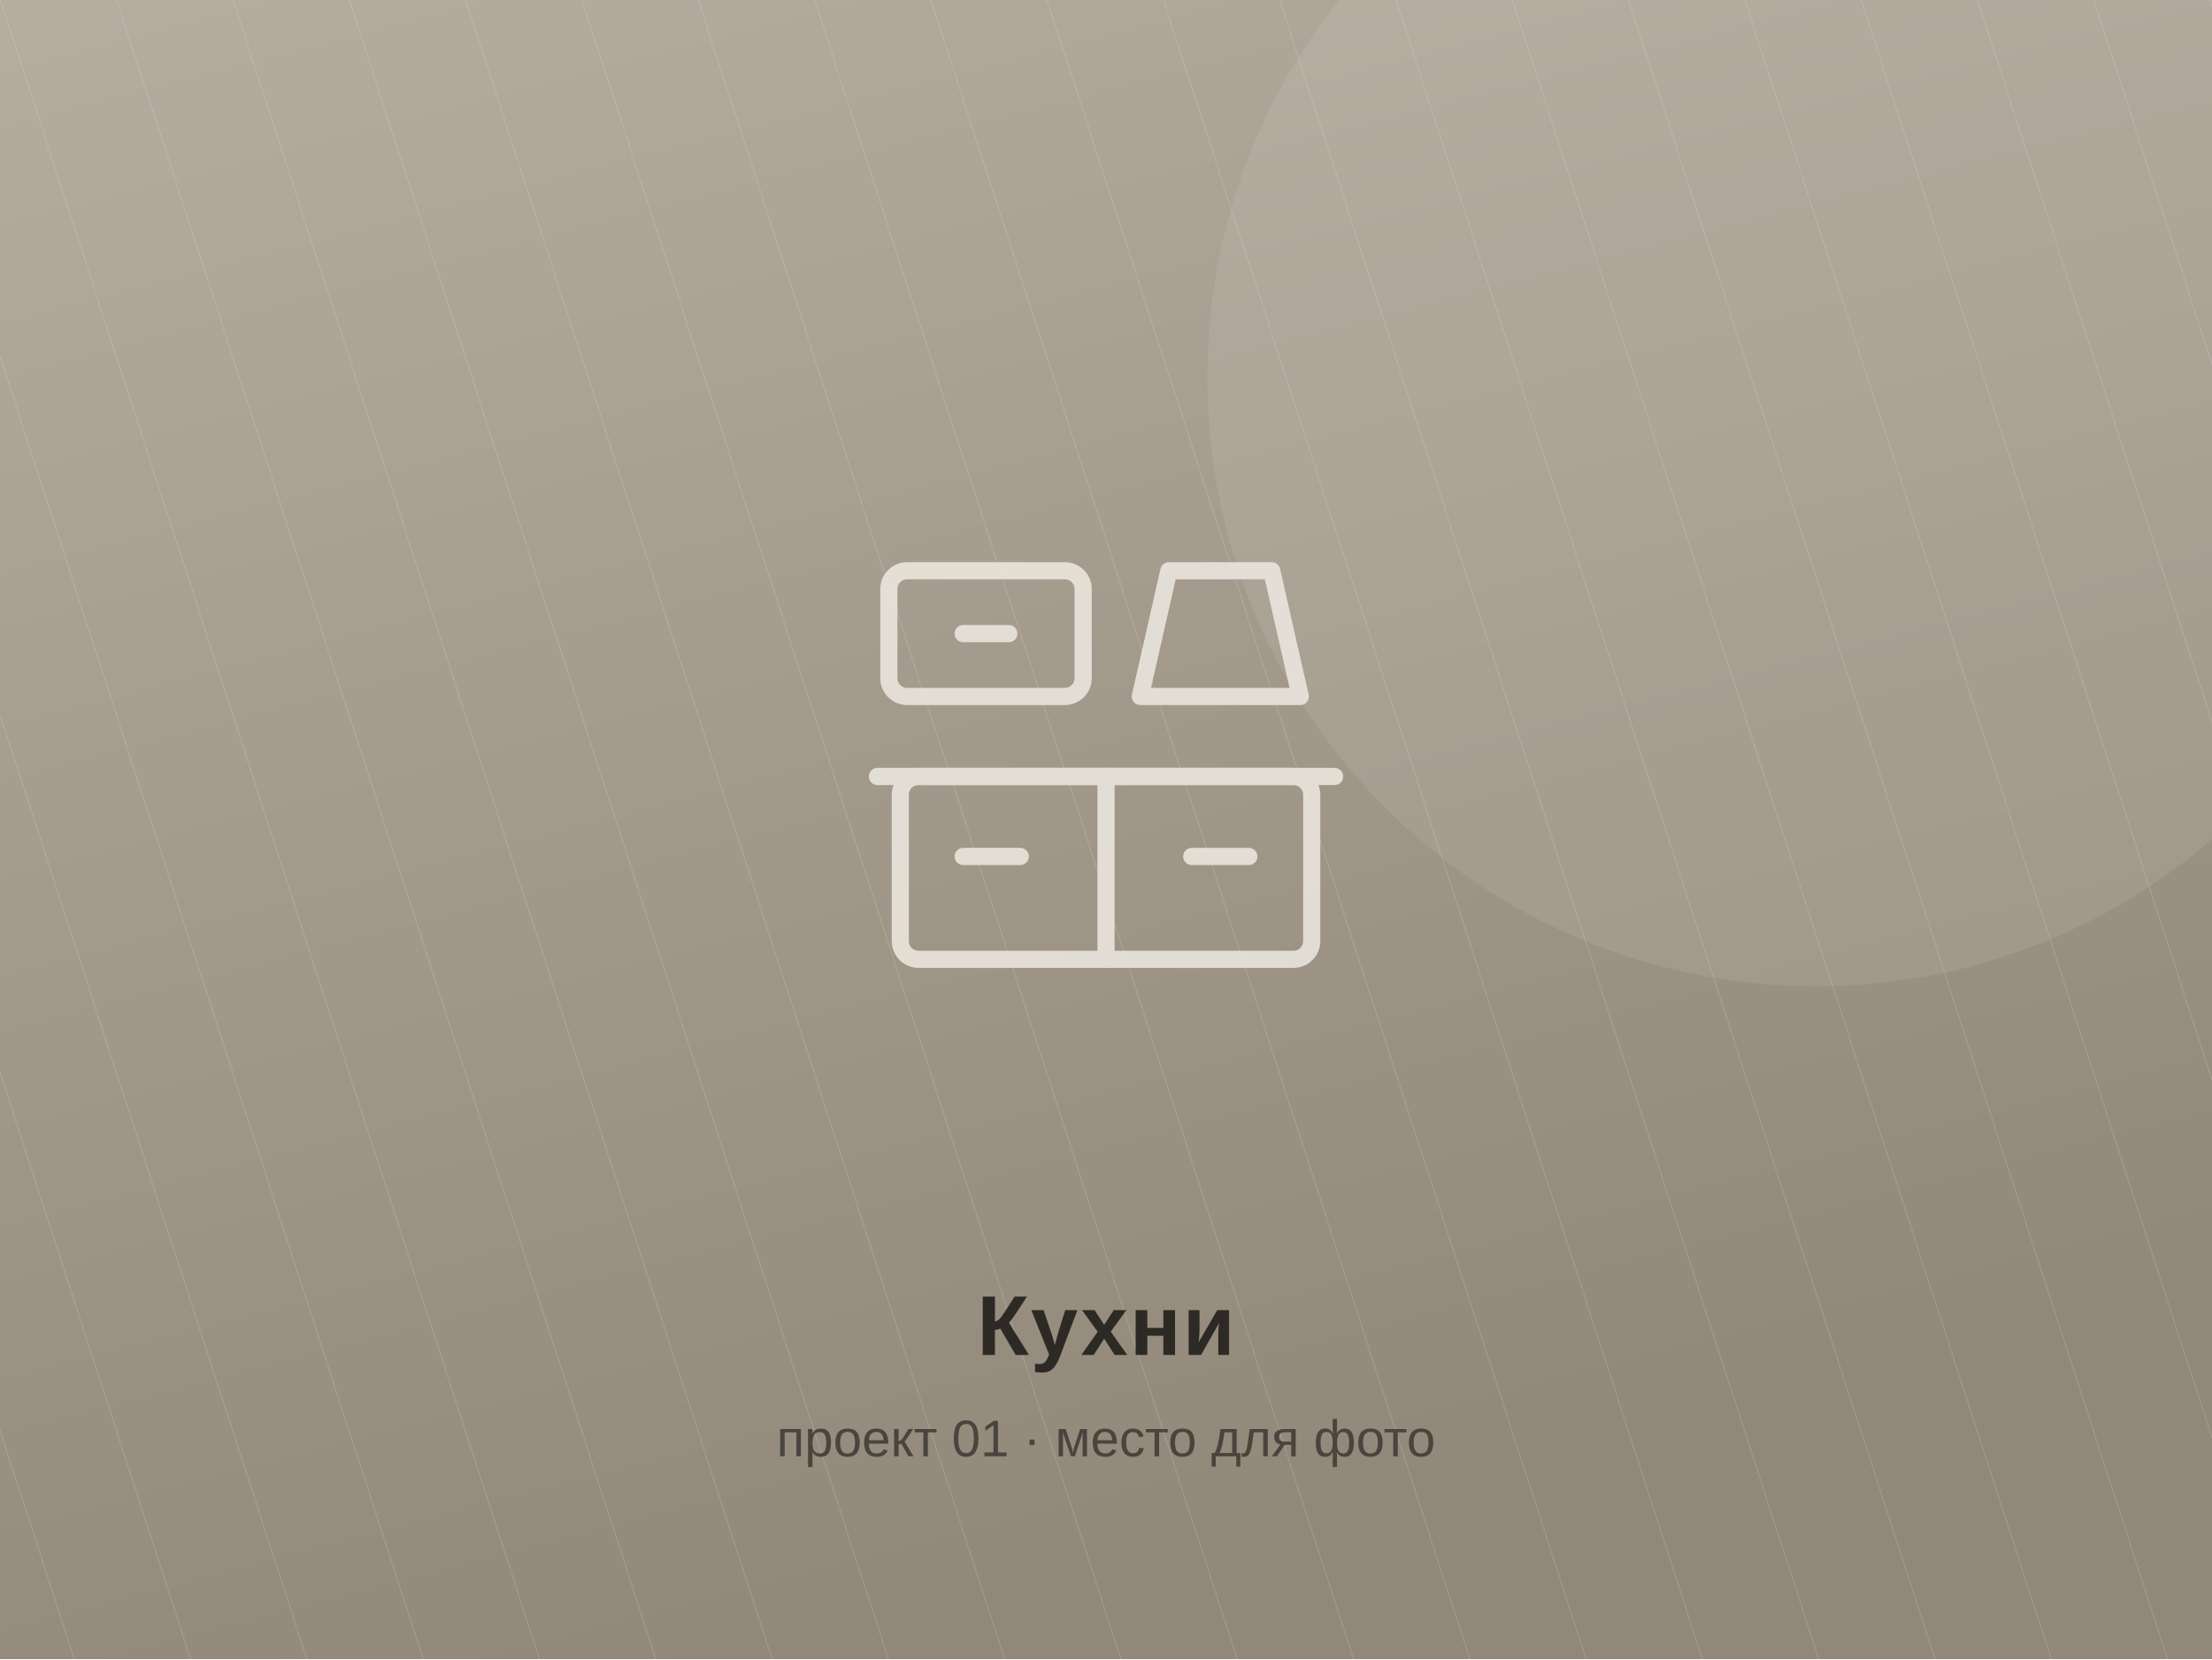
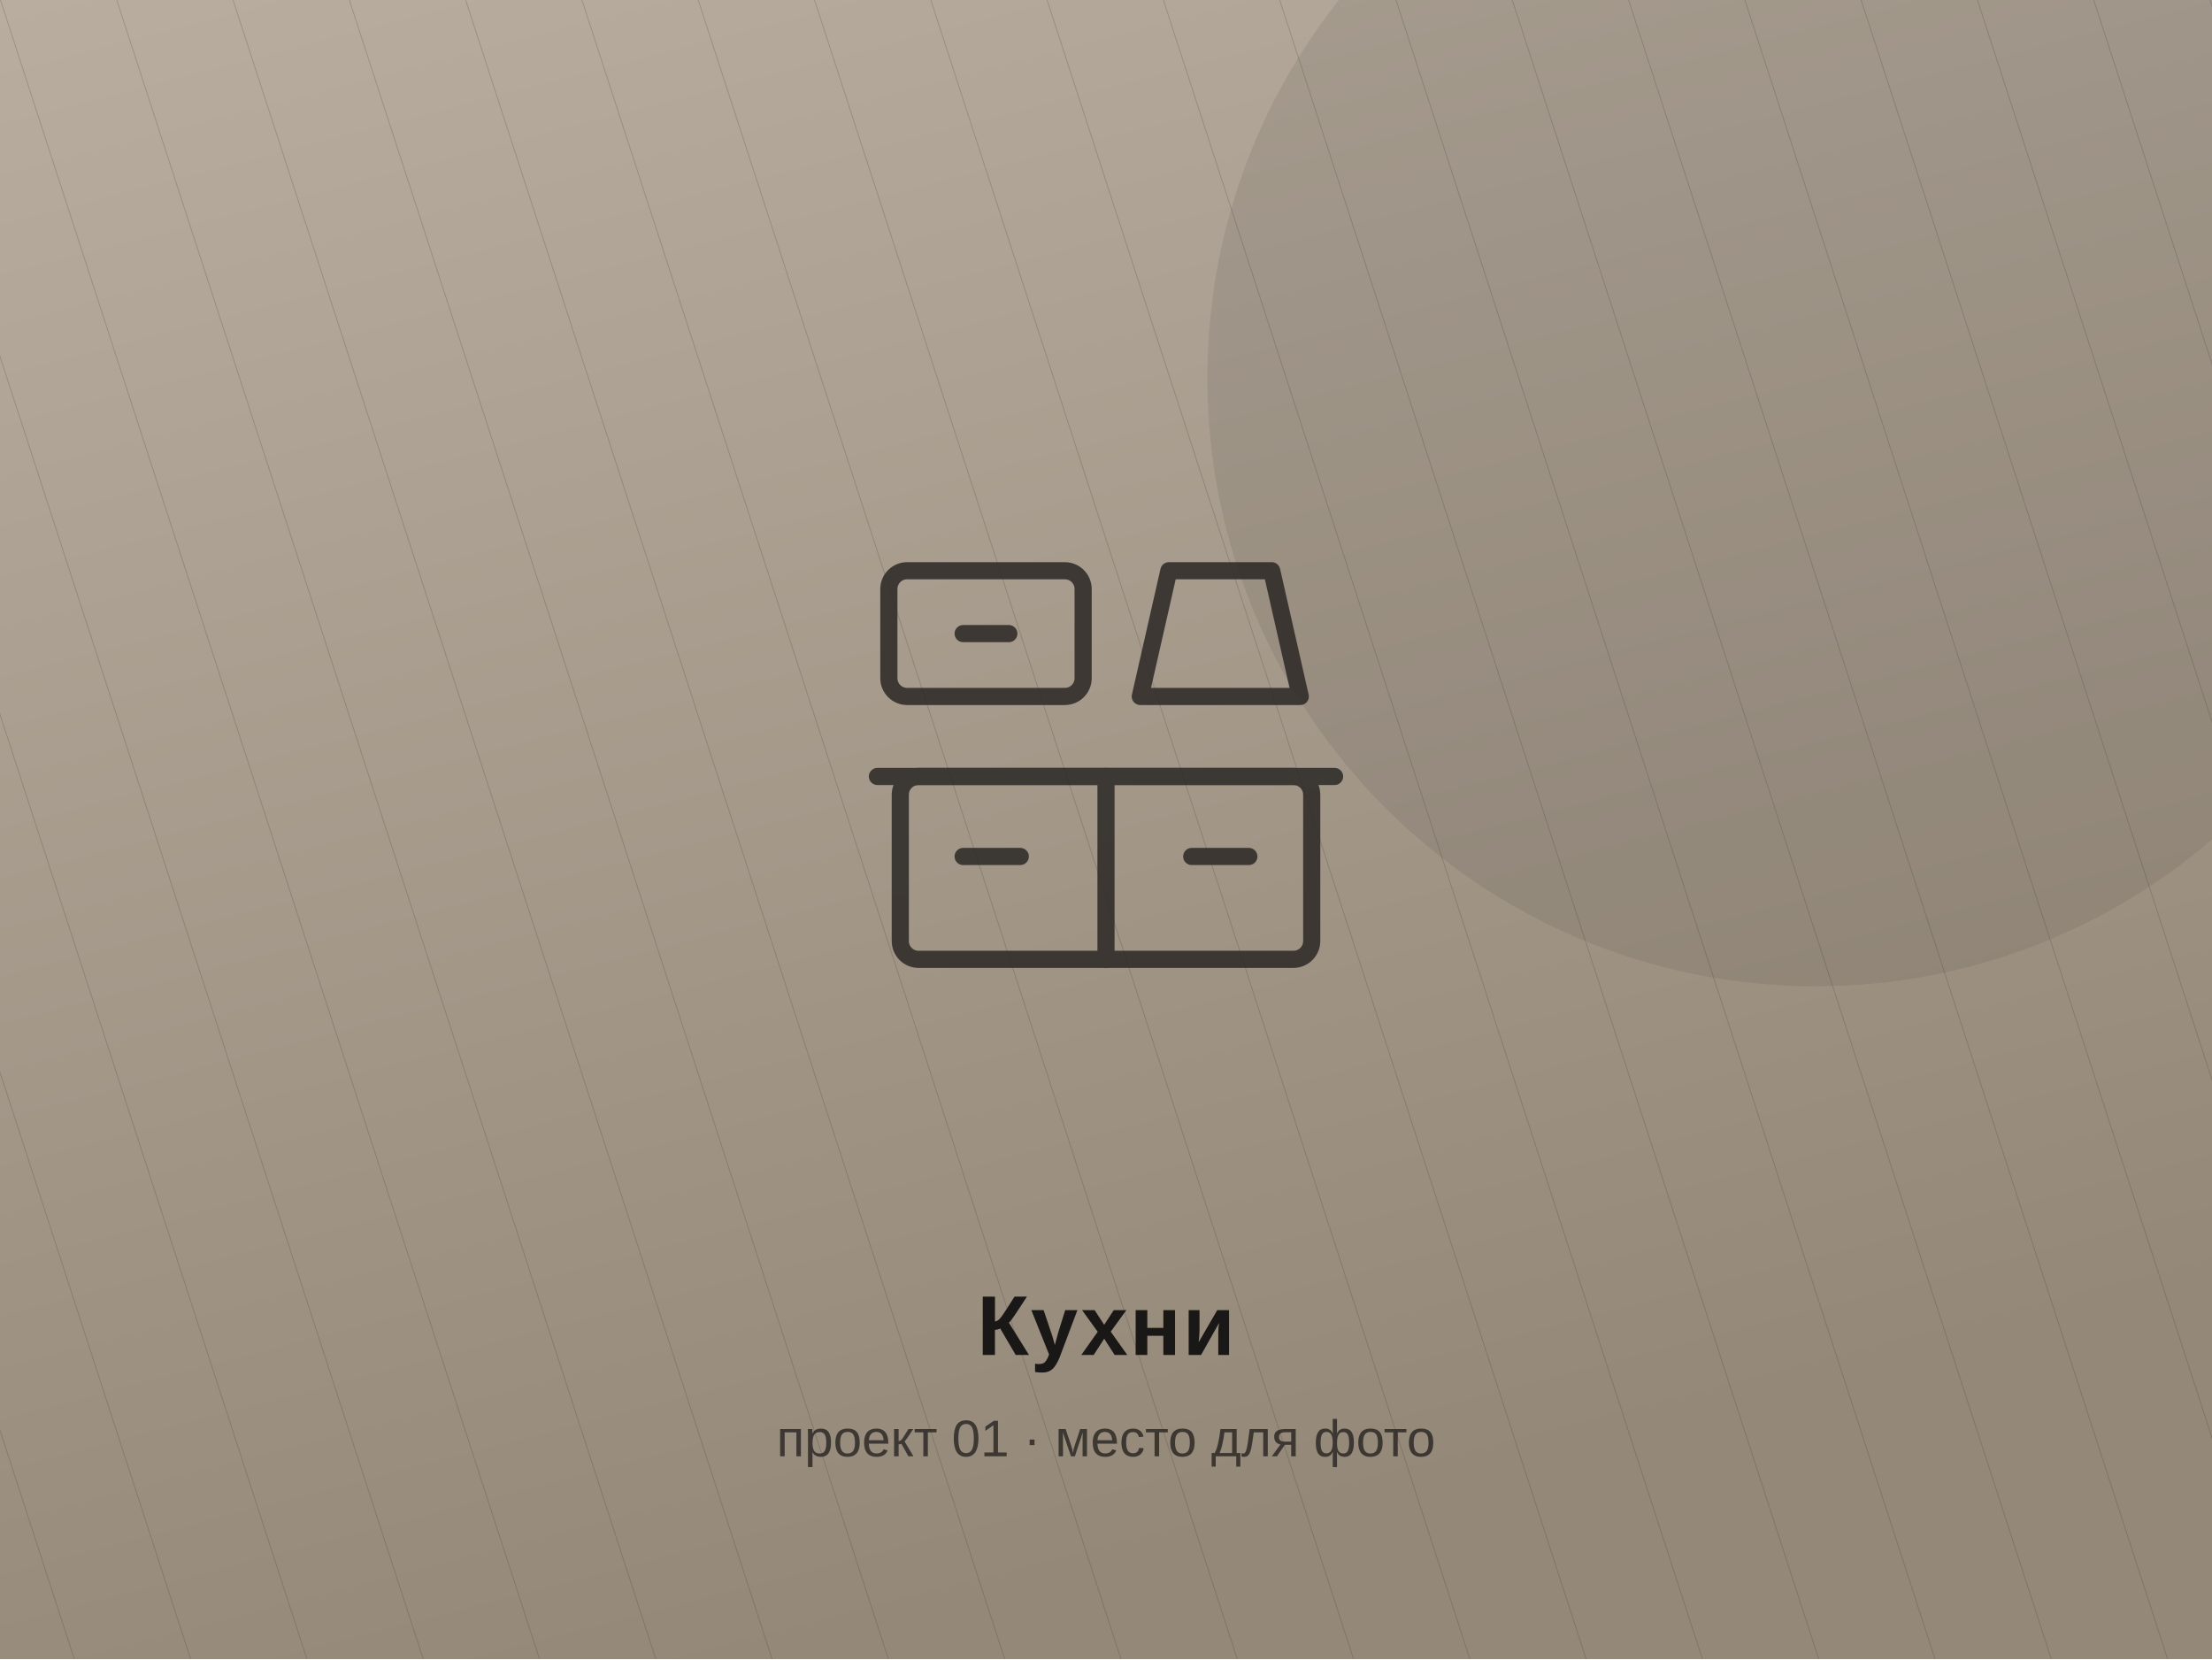
<svg xmlns="http://www.w3.org/2000/svg" viewBox="0 0 1200 900" width="1200" height="900" role="img" aria-label="Кухни — место для фотографии проекта">
  <defs>
    <linearGradient id="bg" x1="0" y1="0" x2="0.35" y2="1">
-       <stop offset="0" stop-color="#b6ada1" />
-       <stop offset="1" stop-color="#918879" />
+       <stop offset="0" stop-color="#b8ad9f" />
+       <stop offset="1" stop-color="#948878" />
    </linearGradient>
    <pattern id="grid" width="60" height="60" patternUnits="userSpaceOnUse" patternTransform="rotate(-18)">
-       <path d="M0 0v60" stroke="#efeae2" stroke-width="1" opacity="0.18" />
+       <path d="M0 0v60" stroke="#2a2725" stroke-width="1" opacity="0.18" />
    </pattern>
  </defs>
  <rect width="1200" height="900" fill="url(#bg)" />
  <rect width="1200" height="900" fill="url(#grid)" />
-   <circle cx="985" cy="205" r="330" fill="#efeae2" opacity="0.10" />
-   <g transform="translate(600 415) scale(6.2) translate(-24 -24)" fill="none" stroke="#efeae2" stroke-width="1.5" stroke-linecap="round" stroke-linejoin="round" opacity="0.85">
+   <circle cx="985" cy="205" r="330" fill="#2a2725" opacity="0.10" />
+   <g transform="translate(600 415) scale(6.2) translate(-24 -24)" fill="none" stroke="#2a2725" stroke-width="1.5" stroke-linecap="round" stroke-linejoin="round" opacity="0.85">
    <rect x="5" y="7" width="17" height="11" rx="1.6" />
    <path d="M27 18 L29.5 7 H38.5 L41 18 Z" />
    <path d="M4 25h40" />
    <rect x="6" y="25" width="36" height="16" rx="1.6" />
    <path d="M24 25v16" />
    <path d="M11.5 12.5h4M11.5 32h5M31.5 32h5" />
  </g>
-   <g font-family="Manrope, 'Trebuchet MS', Arial, sans-serif" fill="#2d2a26">
+   <g font-family="Manrope, 'Trebuchet MS', Arial, sans-serif" fill="#1a1816">
    <text x="600" y="735" font-size="46" font-weight="700" text-anchor="middle" letter-spacing="1">Кухни</text>
    <text x="600" y="790" font-size="28" font-weight="500" text-anchor="middle" opacity="0.72">проект 01 · место для фото</text>
  </g>
</svg>
